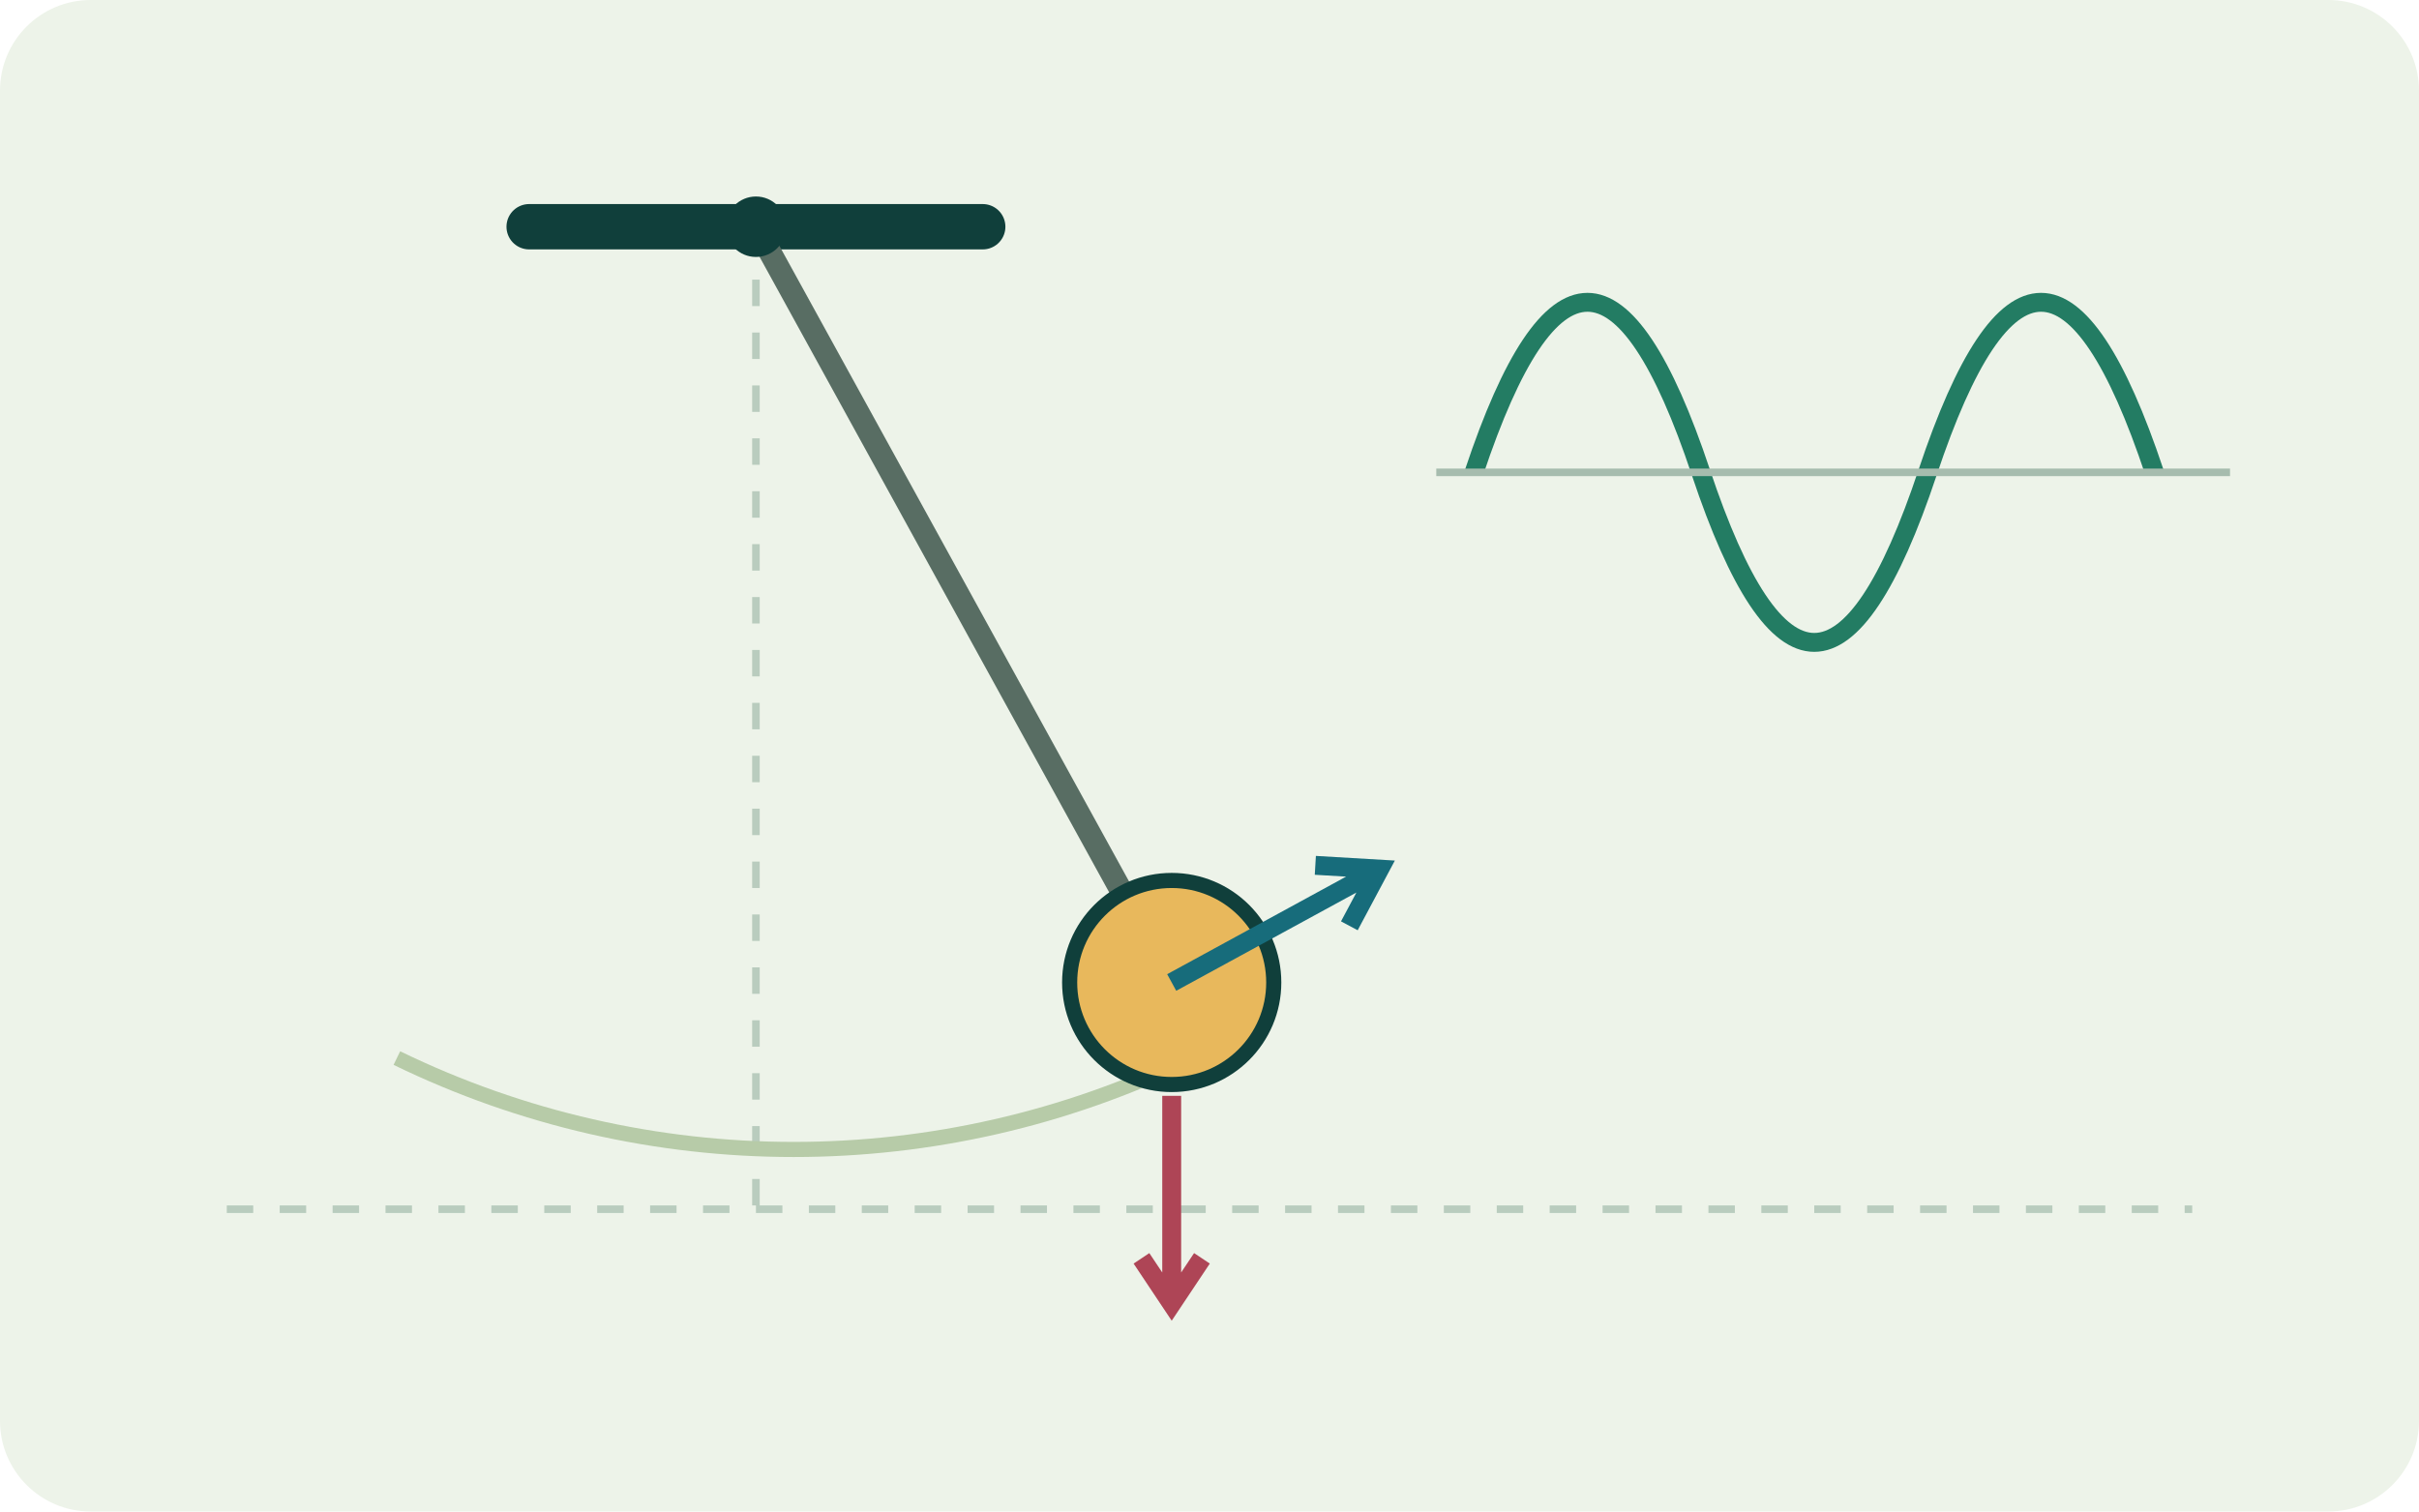
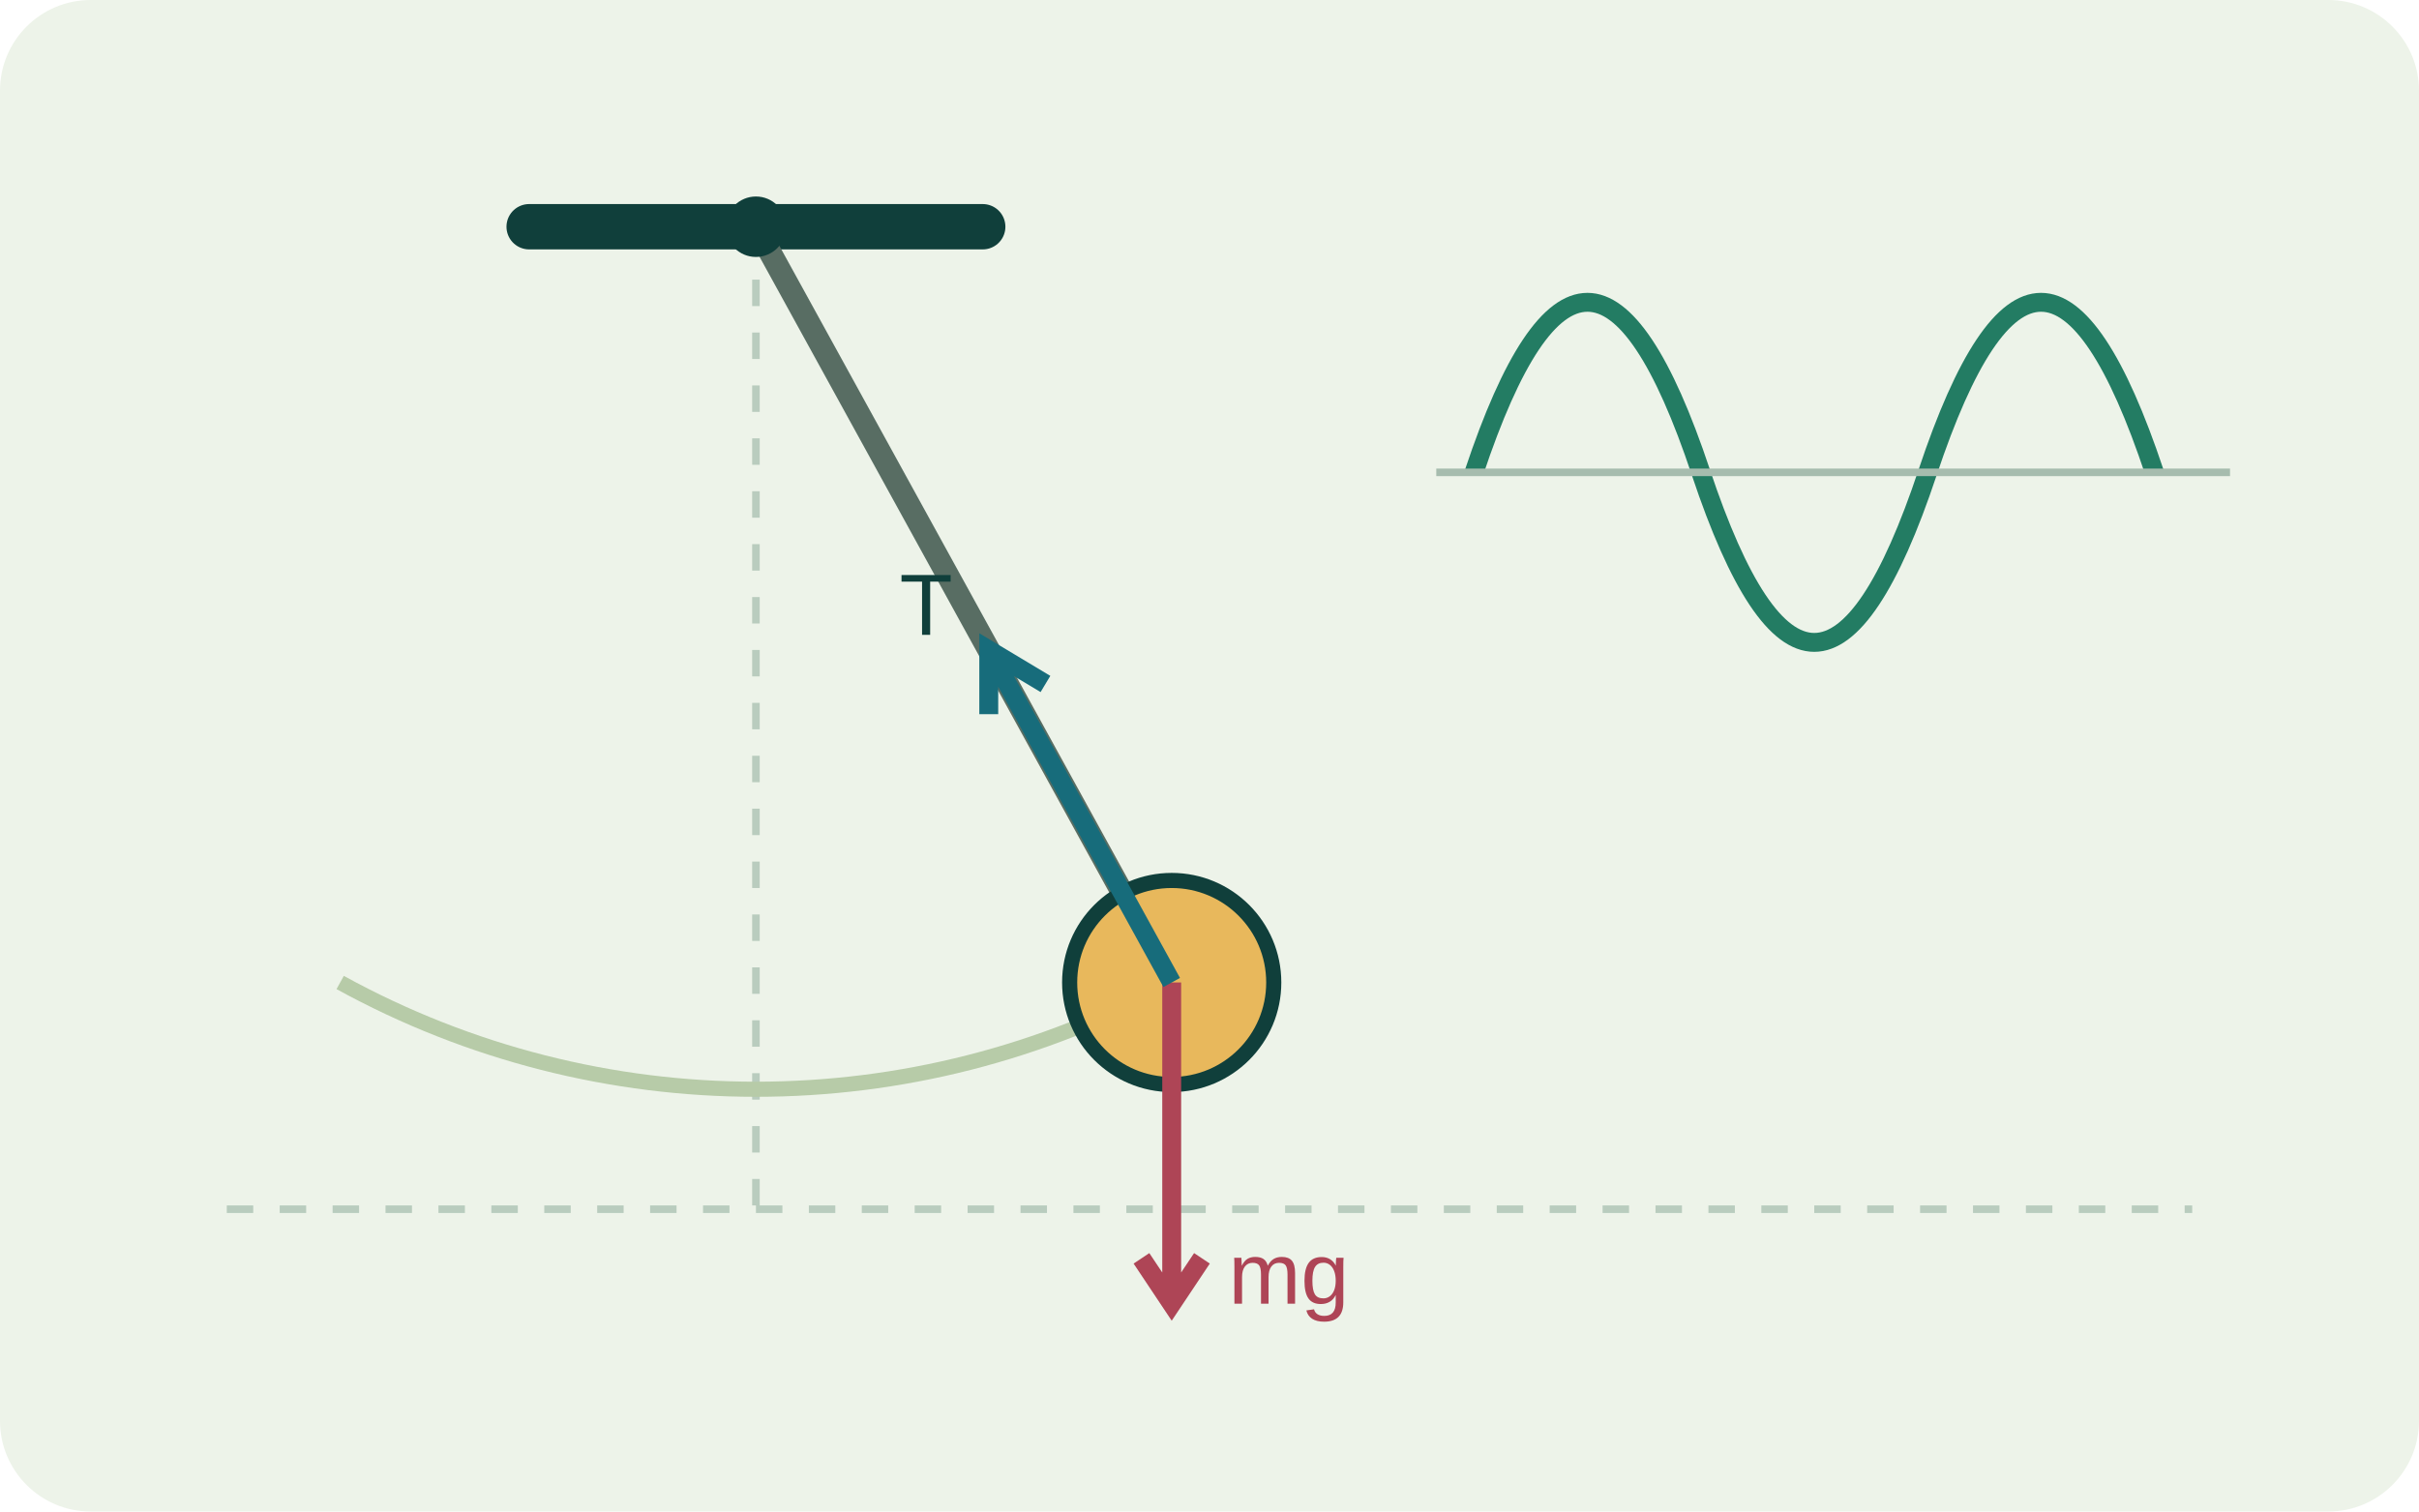
<svg xmlns="http://www.w3.org/2000/svg" viewBox="0 0 640 400">
  <rect width="640" height="400" rx="24" fill="#edf3e9" />
  <path d="M60 320H580M200 60V325" stroke="#b9ccbe" stroke-width="2" stroke-dasharray="7 7" />
  <path d="M140 60H260" stroke="#103f3b" stroke-width="12" stroke-linecap="round" />
  <path d="M200 60L310 260" stroke="#586d63" stroke-width="6" />
-   <path d="M105 280A240 240 0 0 0 315 280" fill="none" stroke="#b7cba8" stroke-width="4" />
+   <path d="M90 260A228.254 228.254 0 0 0 310 260" fill="none" stroke="#b7cba8" stroke-width="4" />
  <circle cx="310" cy="260" r="27" fill="#e8b85c" stroke="#103f3b" stroke-width="4" />
-   <path d="M310 290V345m-8-12 8 12 8-12" fill="none" stroke="#ae4556" stroke-width="5" />
-   <path d="M310 260L365 230m-17-1 17 1-8 15" fill="none" stroke="#176c7b" stroke-width="5" />
+   <path d="M310 260V345m-8-12 8 12 8-12" fill="none" stroke="#ae4556" stroke-width="5" />
+   <path d="M310 260L261.6 172m0 17 0-17 15 9" fill="none" stroke="#176c7b" stroke-width="5" />
  <path d="M390 125C410 65 430 65 450 125S490 185 510 125 550 65 570 125" fill="none" stroke="#237c63" stroke-width="5" />
  <path d="M380 125H590" stroke="#a6bcae" stroke-width="2" />
  <circle cx="200" cy="60" r="8" fill="#103f3b" />
+   <text x="238" y="168" fill="#103f3b" font-family="Arial,sans-serif" font-size="23">T</text>
+   <text x="325" y="345" fill="#ae4556" font-family="Arial,sans-serif" font-size="23">mg</text>
</svg>
